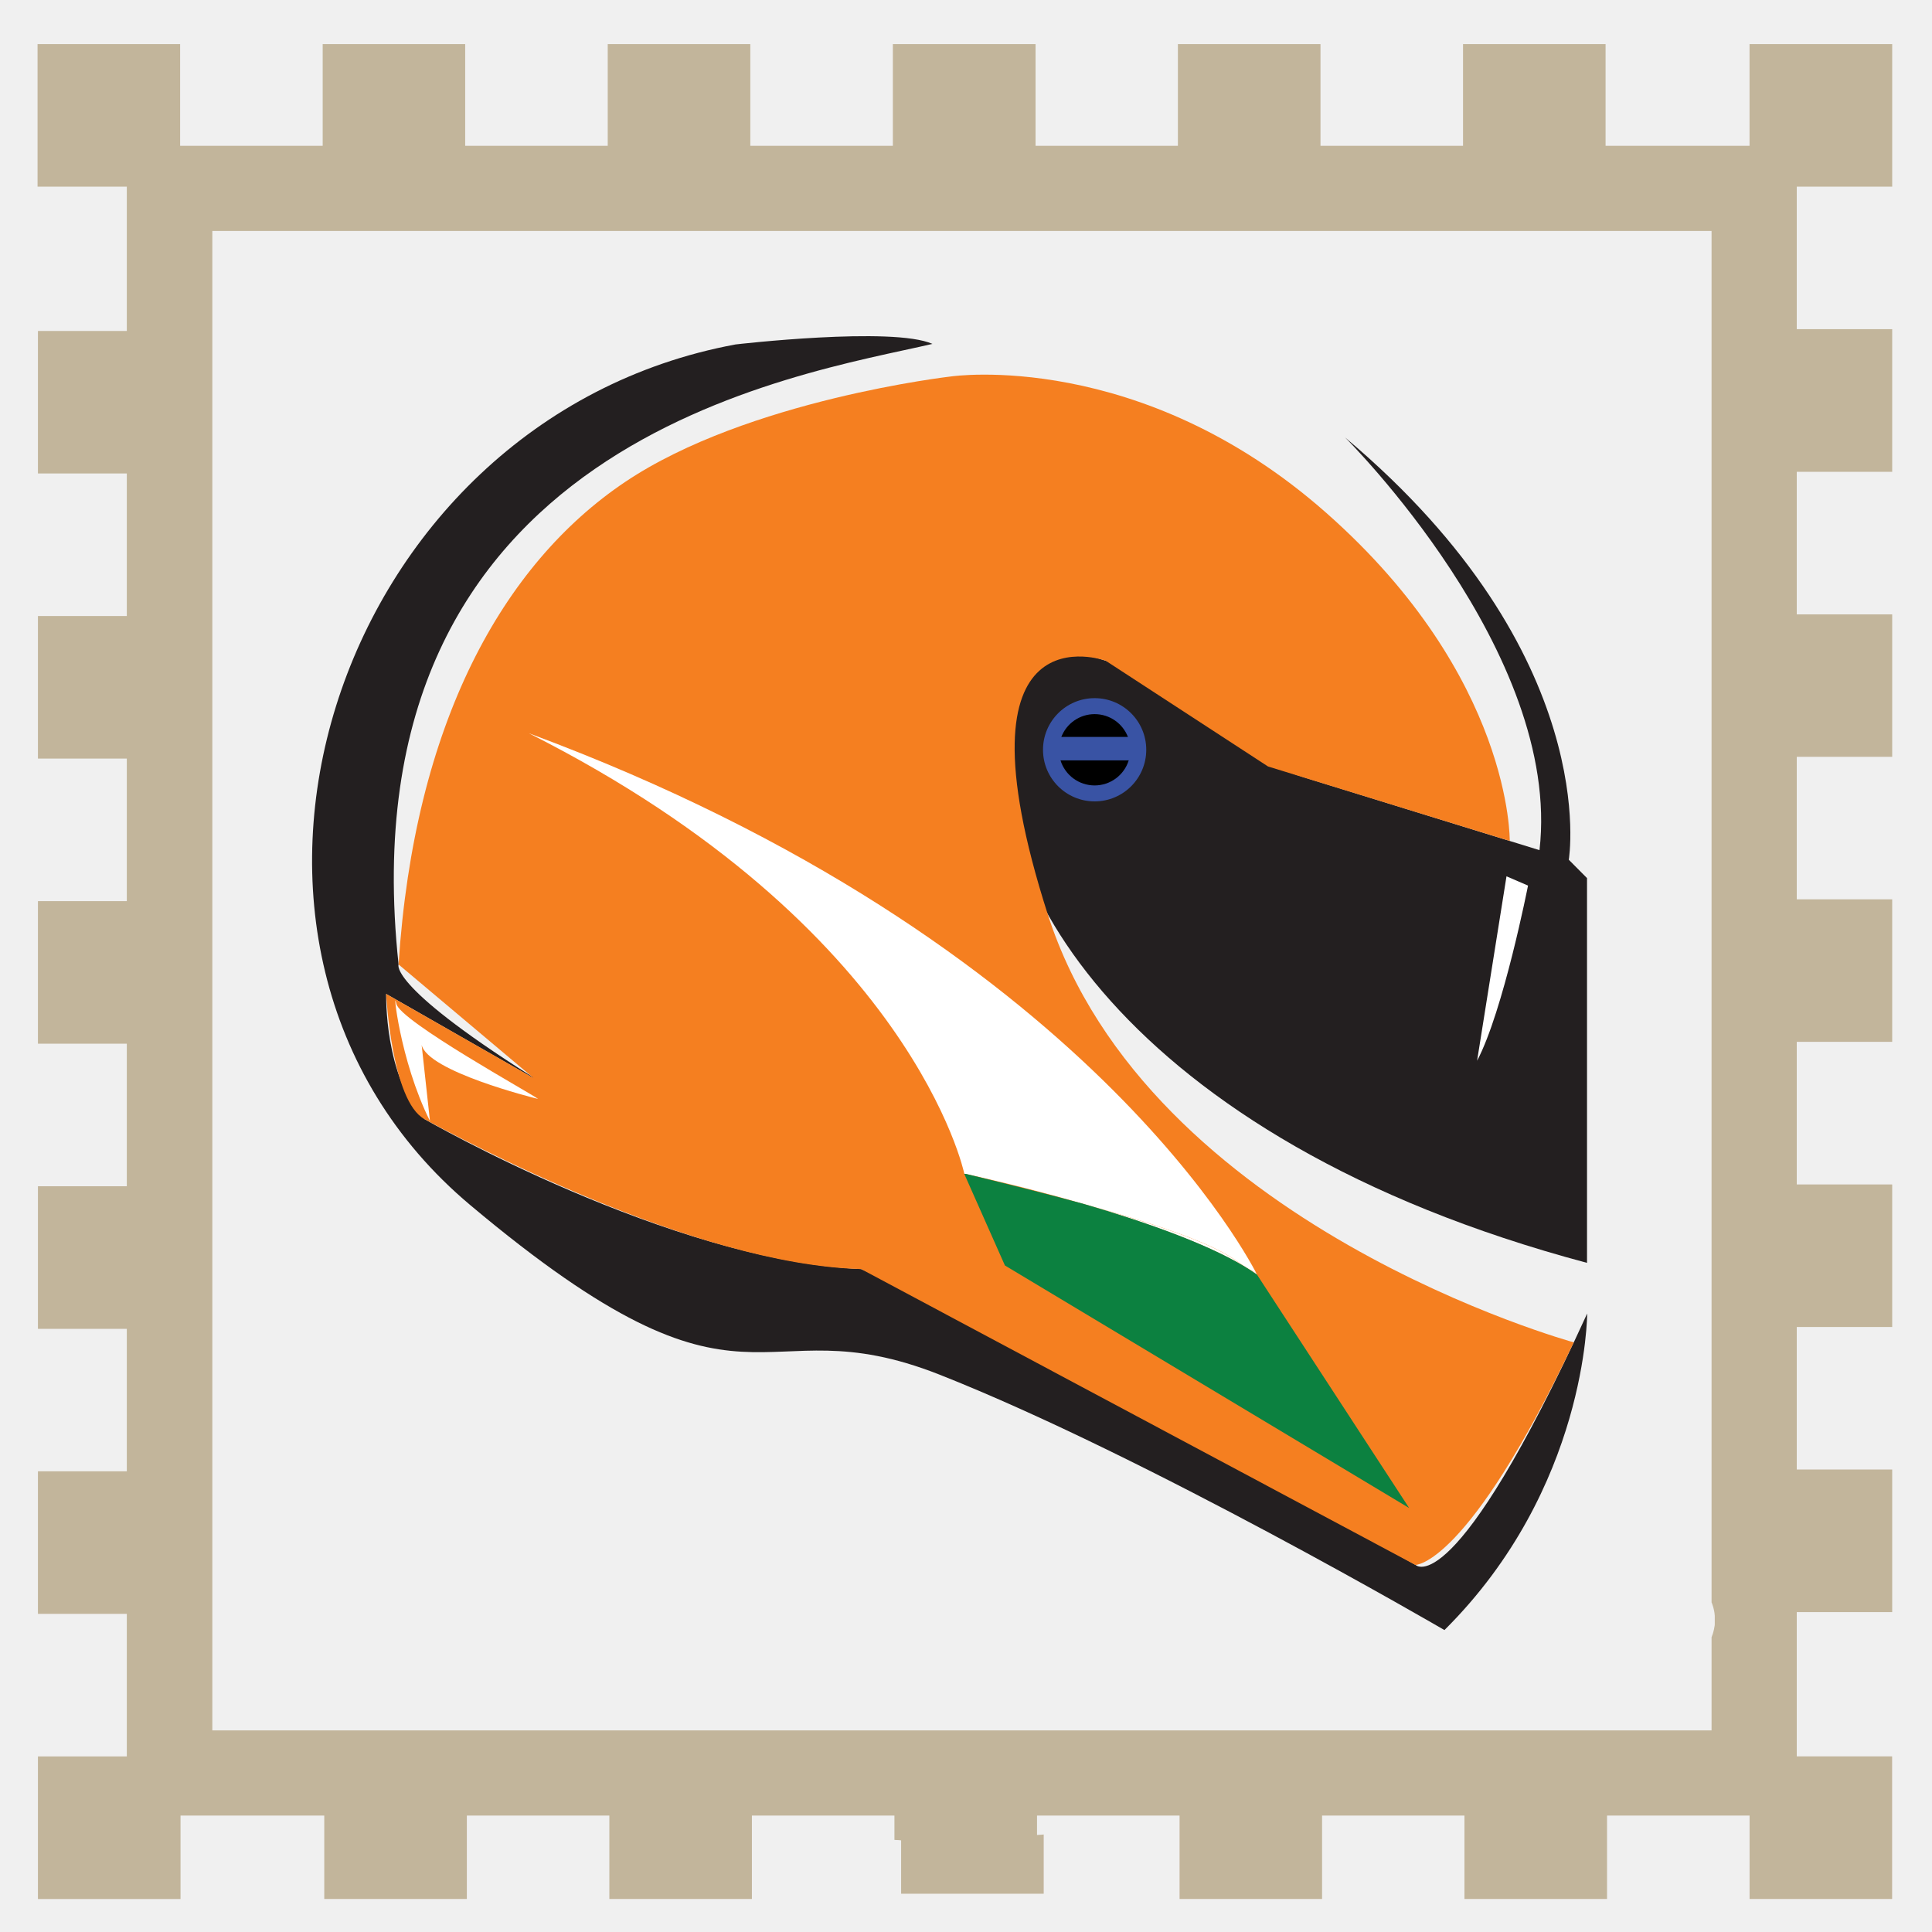
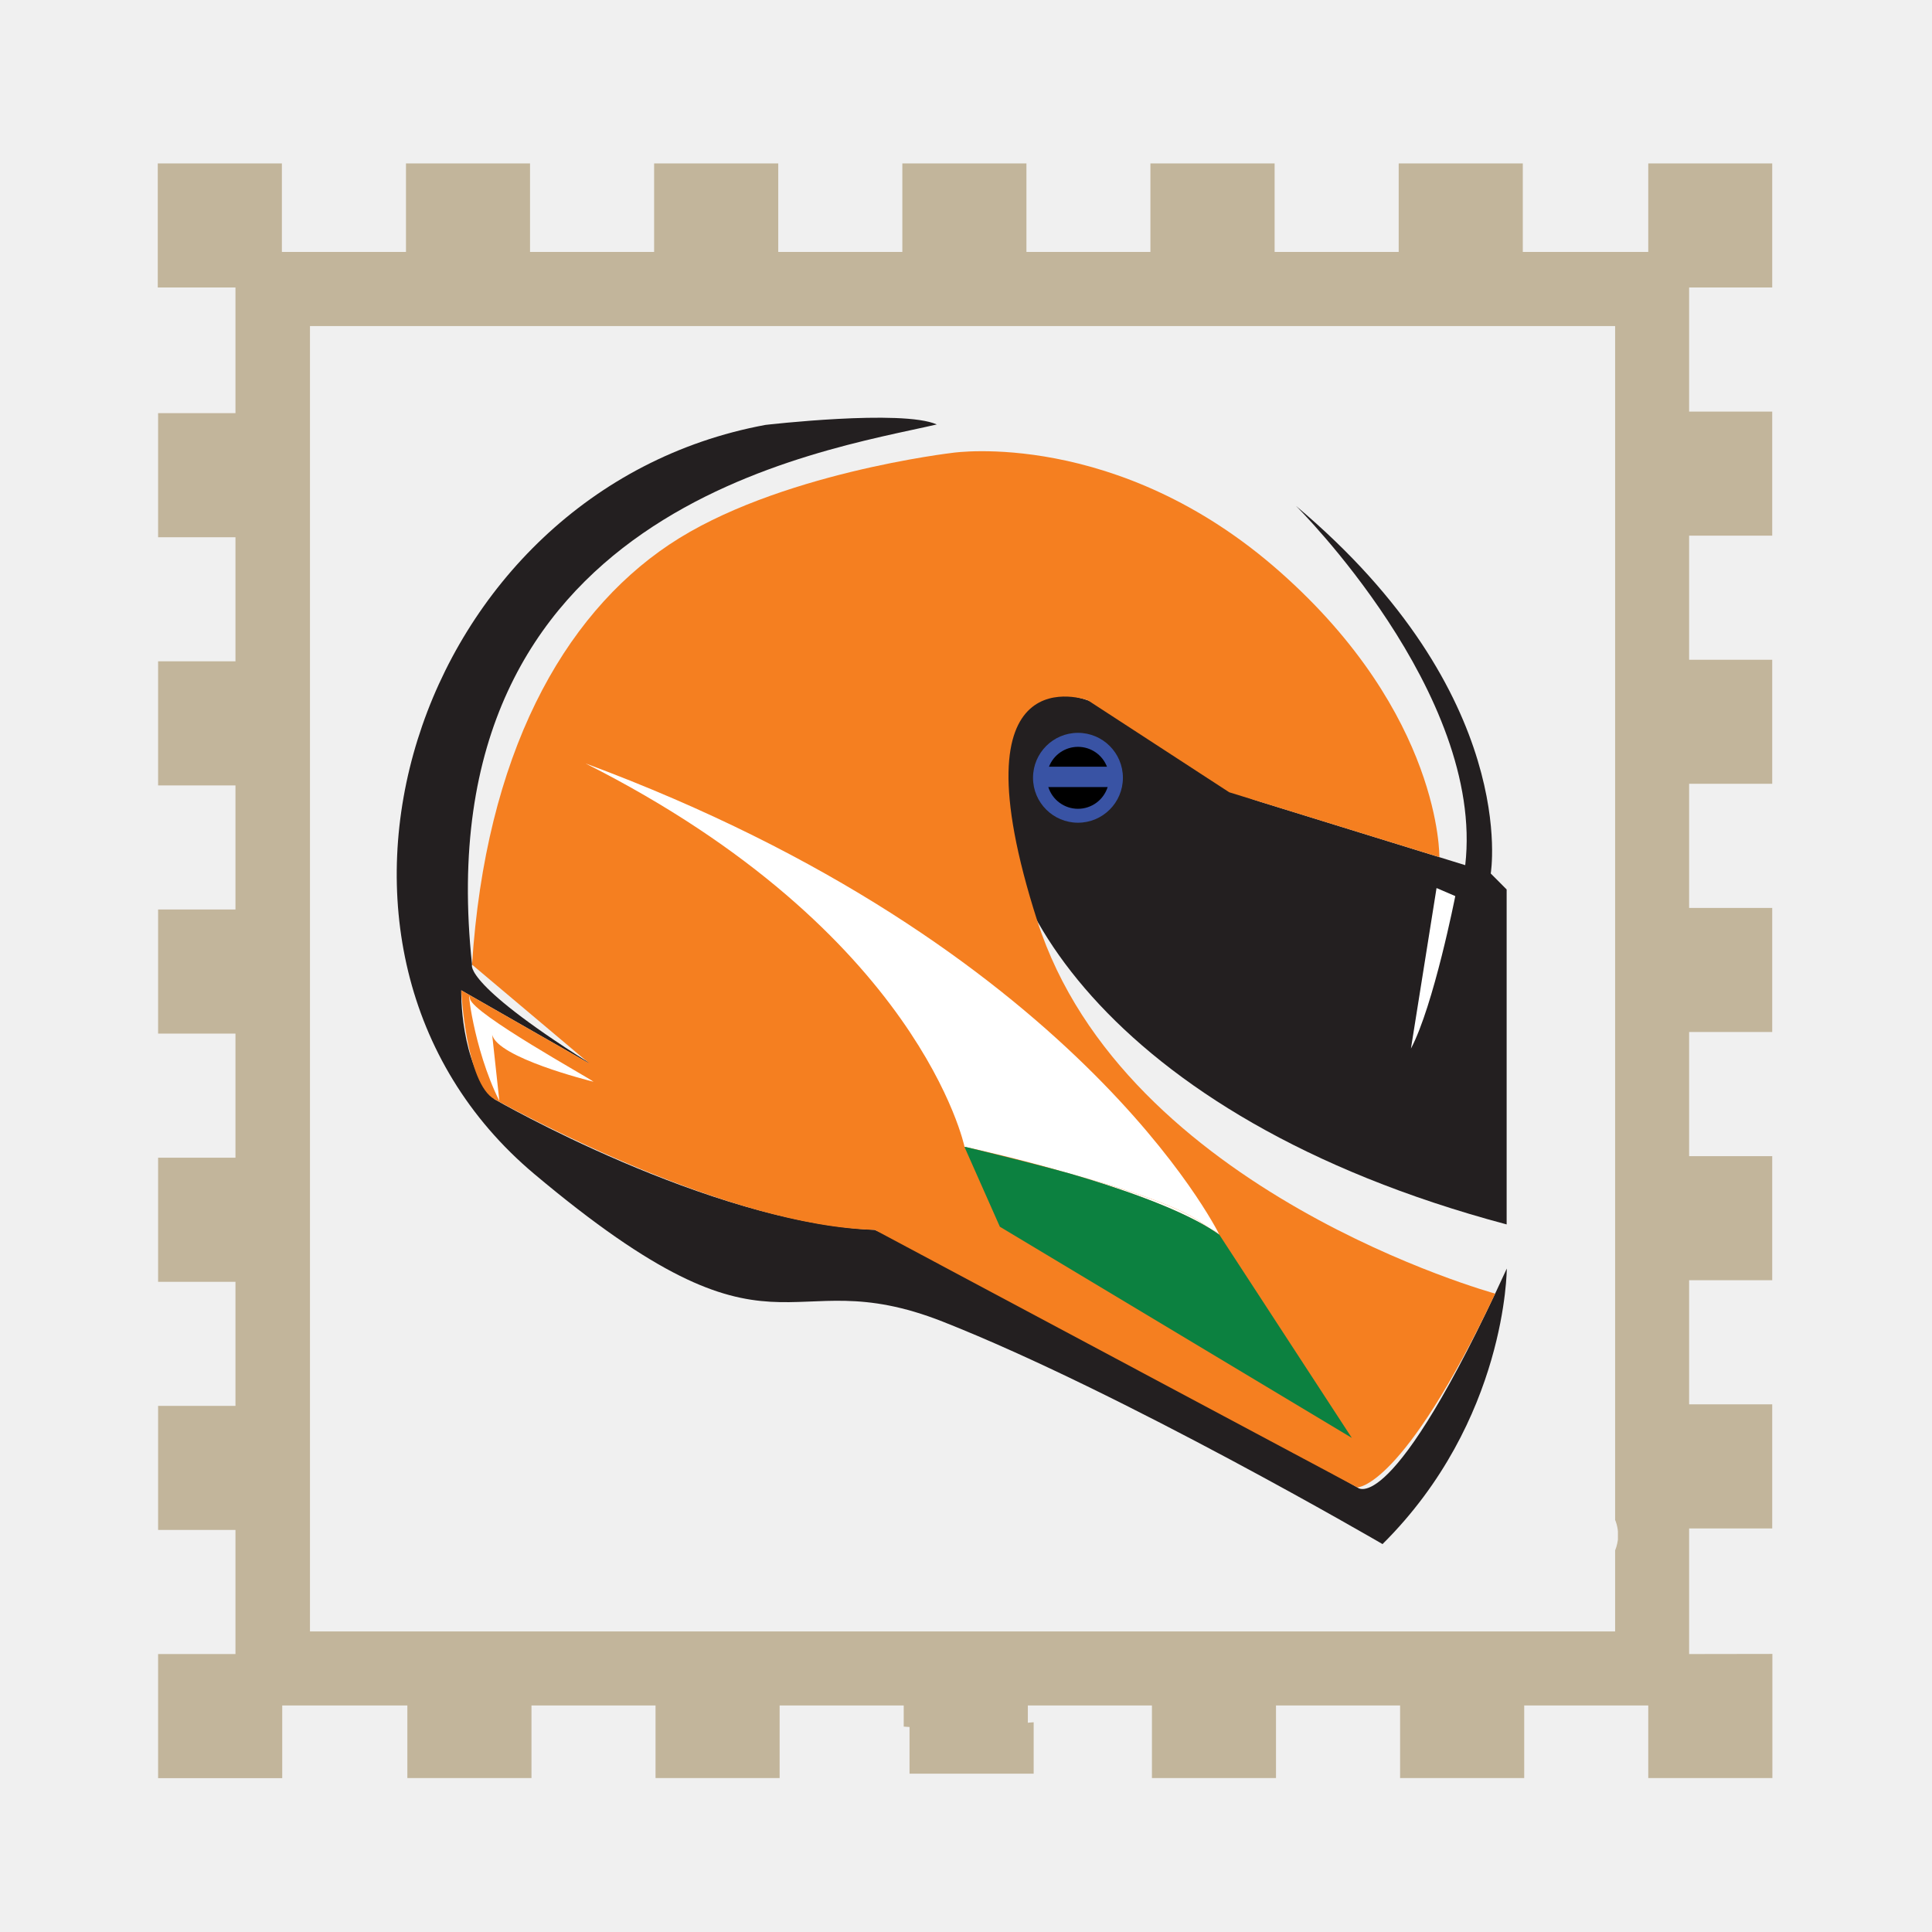
- <svg xmlns="http://www.w3.org/2000/svg" id="Layer_1" data-name="Layer 1" viewBox="0 0 500 500">
+ <svg xmlns="http://www.w3.org/2000/svg" id="Layer_1" data-name="Layer 1" viewBox="0 0 574.35 574.35">
  <defs>
    <style>.cls-1{fill:#c2b59b;}.cls-2,.cls-5{fill:#fff;}.cls-2{opacity:0.25;}.cls-3{fill:#231f20;}.cls-4{fill:#f57f20;}.cls-6{fill:#0c8140;}.cls-7{fill:#3953a4;}</style>
  </defs>
-   <path class="cls-1" d="M445.51,417.22a3.07,3.07,0,0,0,0-.42c0-.23,0-.47-.07-.7s-.07-.45-.12-.68a10.11,10.11,0,0,0-.44-1.57,2.67,2.67,0,0,0-.09-.26c0-.1-.08-.18-.11-.27v9.05a12.17,12.17,0,0,0,.64-2.1c0-.23.09-.46.12-.68s0-.47.07-.7a3.07,3.07,0,0,0,0-.42c0-.21,0-.42,0-.62S445.52,417.43,445.51,417.22Zm0,0a3.07,3.07,0,0,0,0-.42c0-.23,0-.47-.07-.7s-.07-.45-.12-.68a10.11,10.11,0,0,0-.44-1.57,2.67,2.67,0,0,0-.09-.26c0-.1-.08-.18-.11-.27v9.05a12.17,12.17,0,0,0,.64-2.1c0-.23.09-.46.12-.68s0-.47.07-.7a3.07,3.07,0,0,0,0-.42c0-.21,0-.42,0-.62S445.52,417.43,445.51,417.22Zm0,0a3.07,3.07,0,0,0,0-.42c0-.23,0-.47-.07-.7s-.07-.45-.12-.68a10.11,10.11,0,0,0-.44-1.57,2.67,2.67,0,0,0-.09-.26c0-.1-.08-.18-.11-.27v9.05a12.17,12.17,0,0,0,.64-2.1c0-.23.09-.46.12-.68s0-.47.07-.7a3.07,3.07,0,0,0,0-.42c0-.21,0-.42,0-.62S445.52,417.43,445.51,417.22Zm0,0a3.07,3.07,0,0,0,0-.42c0-.23,0-.47-.07-.7s-.07-.45-.12-.68a10.11,10.11,0,0,0-.44-1.57,2.67,2.67,0,0,0-.09-.26c0-.1-.08-.18-.11-.27v9.05a12.17,12.17,0,0,0,.64-2.1c0-.23.09-.46.12-.68s0-.47.07-.7a3.07,3.07,0,0,0,0-.42c0-.21,0-.42,0-.62S445.52,417.43,445.51,417.22ZM233.21,474.8v15.29h36.9V474.77q-9.23.75-18.66.76Q242.24,475.53,233.21,474.8Zm212.3-57.58a3.07,3.07,0,0,0,0-.42c0-.23,0-.47-.07-.7s-.07-.45-.12-.68a10.11,10.11,0,0,0-.44-1.57,2.67,2.67,0,0,0-.09-.26c0-.1-.08-.18-.11-.27v9.05a12.17,12.17,0,0,0,.64-2.1c0-.23.09-.46.12-.68s0-.47.07-.7a3.07,3.07,0,0,0,0-.42c0-.21,0-.42,0-.62S445.52,417.43,445.51,417.22Zm0,0a3.07,3.07,0,0,0,0-.42c0-.23,0-.47-.07-.7s-.07-.45-.12-.68a10.11,10.11,0,0,0-.44-1.57,2.67,2.67,0,0,0-.09-.26c0-.1-.08-.18-.11-.27v9.05a12.17,12.17,0,0,0,.64-2.1c0-.23.09-.46.12-.68s0-.47.07-.7a3.07,3.07,0,0,0,0-.42c0-.21,0-.42,0-.62S445.52,417.43,445.51,417.22Zm0,0a3.07,3.07,0,0,0,0-.42c0-.23,0-.47-.07-.7s-.07-.45-.12-.68a10.11,10.11,0,0,0-.44-1.57,2.67,2.67,0,0,0-.09-.26c0-.1-.08-.18-.11-.27v9.05a12.17,12.17,0,0,0,.64-2.1c0-.23.09-.46.12-.68s0-.47.07-.7a3.07,3.07,0,0,0,0-.42c0-.21,0-.42,0-.62S445.52,417.43,445.51,417.22Z" />
-   <path class="cls-1" d="M465,454.55V417.21h24.7v-36.9H465V343.42h24.7V306.53H465v-36.9h24.7V232.75H465V195.86h24.7V159H465v-36.9h24.7V85.19H465V48.3h24.7V11.41H452.78V37.73H415.52V11.41H378.63V37.73H341.74V11.41h-36.9V37.73H268V11.41H231.07V37.73H194.18V11.41h-36.9V37.73H120.39V11.41H83.51V37.73H46.62V11.41H9.72V48.3h23.1V85.65h-23v36.89H32.82v36.89h-23v36.89H32.82v36.89h-23V270.1H32.82V307h-23v36.9H32.82v36.88h-23v36.89H32.82v36.89h-23v36.9h36.9V469.87H83.92v21.58h36.9V469.87H157.7v21.58h36.89V469.87h36.89v6.29q9,.73,18.24.73,9.42,0,18.66-.76v-6.26h36.89v21.58h36.88V469.87H379v21.58h36.9V469.87h36.89v21.58h36.89v-36.9Zm-22.05-6.72h-388V59.77h388V414.68c0,.09.08.17.11.27a2.67,2.67,0,0,1,.09.26,10.11,10.11,0,0,1,.44,1.57c.05.23.09.46.12.68s.05.47.07.7a3.07,3.07,0,0,1,0,.42c0,.21,0,.42,0,.63s0,.41,0,.62a3.07,3.07,0,0,1,0,.42c0,.23,0,.47-.07.7s-.07.45-.12.68a12.17,12.17,0,0,1-.64,2.1Z" />
-   <path class="cls-2" d="M292,329c27.59,7.62,30.45,11.06,33.53,13.07C317.16,337.06,303.83,332.49,292,329Z" />
-   <path class="cls-2" d="M328,343.75c-.65-.46-1.35-.92-2.08-1.37a11.69,11.69,0,0,0,1.12.57,2.16,2.16,0,0,1,.95.79Z" />
-   <path class="cls-3" d="M241.32,89c-34.25,8-152.75,24.79-138.17,160.6,0,0-2.94,5.76,38,31.19L99.94,257.23s-.53,21.68,9.91,32.39c0,0,63.44,36.67,113,38.81,0,0,35.07,14.73,143.48,76.56,0,0,9.9,10.44,44.43-65.05,0,0,0,45.24-36.94,81.92,0,0-77.18-45-130.71-66.12-48.18-19-47.94,17.85-121.45-43.9-79.42-66.73-36-203.32,68.71-222.7C190.33,89.14,231,84.42,241.32,89Z" />
-   <path class="cls-3" d="M410.72,326.83V227.25L406,222.5s9-53.07-57.9-109.29c0,0,56.21,55.68,50.32,106.81l-61-18.86A65.93,65.93,0,0,1,320.33,193L301,180.14s-30.51-28.38-39.61,8S290.27,294.71,410.72,326.83Z" />
-   <path class="cls-4" d="M390.72,217.64s.73-42.32-47.45-84.88-97.11-35.34-97.11-35.34-52.65,6-84.38,27.31-54.61,62.63-58.63,124.87L138.08,279,99.94,257.23s1.38,27.75,9.91,32.39,69.59,37.74,113,38.81L366.29,405s13.43.44,41-57.6c0,0-110.28-30.19-136.13-110.77s15-65.63,15-65.63l42,27.36Z" />
-   <path class="cls-5" d="M111.27,290.11c-7.94-15.91-9.71-35.49-8.7-30.34.87,4.47,35.49,23.56,36.69,24.64,0,0,0,0,0,0-1.41-.35-28.57-7.15-30.14-14Z" />
-   <path class="cls-5" d="M325.33,329.9a2.66,2.66,0,0,0-1.17-1,12.87,12.87,0,0,1-1.39-.71l-.54-.34c-3.81-2.48-7.35-6.75-41.53-16.19-15-4.36-28.1-7.26-30.7-7.83l-.22,0-.21-.05h0s-13.22-63.83-112.67-114C282.43,243.7,324.68,328.57,325.33,329.9Z" />
-   <path class="cls-5" d="M322.23,327.87c-10.33-6.24-26.85-11.91-41.53-16.19C314.88,321.12,318.42,325.39,322.23,327.87Z" />
-   <path class="cls-5" d="M325.34,329.91c-.8-.57-1.66-1.14-2.57-1.7a12.87,12.87,0,0,0,1.39.71,2.66,2.66,0,0,1,1.17,1A0,0,0,0,0,325.34,329.91Z" />
-   <path class="cls-6" d="M364.69,390.28,260.07,327.5l-10.54-23.75h0l.21.05.22,0c12.33,3,22.42,5.55,30.7,7.83,14.68,4.28,31.2,9.95,41.53,16.19l.54.34c.91.56,1.77,1.13,2.57,1.7Z" />
-   <circle class="cls-7" cx="283.29" cy="194.04" r="13.36" />
-   <path d="M291.93,190.78H274.65a9.24,9.24,0,0,1,17.28,0Z" />
-   <path d="M292.12,196.76a9.25,9.25,0,0,1-17.67,0Z" />
-   <path class="cls-7" d="M292.52,194a9.37,9.37,0,0,1-.4,2.72H274.45a9.37,9.37,0,0,1-.4-2.72,9.07,9.07,0,0,1,.6-3.26h17.28A9.07,9.07,0,0,1,292.52,194Z" />
-   <path class="cls-5" d="M389.88,226.79l5.57,2.4s-6.4,32.53-13.18,45.33Z" />
+   <path class="cls-1" d="M482.69,454.4a3.07,3.07,0,0,0,0-.42c0-.23,0-.47-.07-.7s-.07-.45-.12-.68A10.11,10.11,0,0,0,482,451a2.67,2.67,0,0,0-.09-.26c0-.1-.08-.18-.11-.27v9.05a12.17,12.17,0,0,0,.64-2.1c0-.23.09-.46.12-.68s.05-.47.07-.7a3.07,3.07,0,0,0,0-.42c0-.21,0-.42,0-.62S482.7,454.61,482.69,454.4Zm0,0a3.07,3.07,0,0,0,0-.42c0-.23,0-.47-.07-.7s-.07-.45-.12-.68A10.11,10.11,0,0,0,482,451a2.67,2.67,0,0,0-.09-.26c0-.1-.08-.18-.11-.27v9.05a12.17,12.17,0,0,0,.64-2.1c0-.23.09-.46.12-.68s.05-.47.07-.7a3.07,3.07,0,0,0,0-.42c0-.21,0-.42,0-.62S482.7,454.61,482.69,454.4Zm0,0a3.07,3.07,0,0,0,0-.42c0-.23,0-.47-.07-.7s-.07-.45-.12-.68A10.11,10.11,0,0,0,482,451a2.67,2.67,0,0,0-.09-.26c0-.1-.08-.18-.11-.27v9.05a12.17,12.17,0,0,0,.64-2.1c0-.23.09-.46.12-.68s.05-.47.07-.7a3.07,3.07,0,0,0,0-.42c0-.21,0-.42,0-.62S482.7,454.61,482.69,454.4Zm0,0a3.07,3.07,0,0,0,0-.42c0-.23,0-.47-.07-.7s-.07-.45-.12-.68A10.11,10.11,0,0,0,482,451a2.67,2.67,0,0,0-.09-.26c0-.1-.08-.18-.11-.27v9.05a12.17,12.17,0,0,0,.64-2.1c0-.23.09-.46.12-.68s.05-.47.07-.7a3.07,3.07,0,0,0,0-.42c0-.21,0-.42,0-.62S482.7,454.61,482.69,454.4ZM270.39,512v15.29h36.9V512q-9.23.75-18.66.76Q279.42,512.71,270.39,512Zm212.3-57.58a3.07,3.07,0,0,0,0-.42c0-.23,0-.47-.07-.7s-.07-.45-.12-.68A10.11,10.11,0,0,0,482,451a2.67,2.67,0,0,0-.09-.26c0-.1-.08-.18-.11-.27v9.05a12.17,12.17,0,0,0,.64-2.1c0-.23.09-.46.12-.68s.05-.47.07-.7a3.07,3.07,0,0,0,0-.42c0-.21,0-.42,0-.62S482.7,454.61,482.69,454.4Zm0,0a3.07,3.07,0,0,0,0-.42c0-.23,0-.47-.07-.7s-.07-.45-.12-.68A10.11,10.11,0,0,0,482,451a2.67,2.67,0,0,0-.09-.26c0-.1-.08-.18-.11-.27v9.05a12.17,12.17,0,0,0,.64-2.1c0-.23.09-.46.12-.68s.05-.47.07-.7a3.07,3.07,0,0,0,0-.42c0-.21,0-.42,0-.62S482.7,454.61,482.69,454.4Zm0,0a3.07,3.07,0,0,0,0-.42c0-.23,0-.47-.07-.7s-.07-.45-.12-.68A10.11,10.11,0,0,0,482,451a2.67,2.67,0,0,0-.09-.26c0-.1-.08-.18-.11-.27v9.05a12.17,12.17,0,0,0,.64-2.1c0-.23.09-.46.12-.68s.05-.47.07-.7a3.07,3.07,0,0,0,0-.42c0-.21,0-.42,0-.62S482.7,454.61,482.69,454.4Z" />
+   <path class="cls-1" d="M502.15,491.72V454.38h24.7v-36.9h-24.7V380.59h24.7V343.7h-24.7V306.8h24.7V269.92h-24.7V233h24.7V196.14h-24.7v-36.9h24.7V122.36h-24.7V85.47h24.7V48.58H490V74.9H452.7V48.58H415.81V74.9H378.92V48.58H342V74.9H305.14V48.58H268.25V74.9H231.36V48.58h-36.9V74.9H157.57V48.58H120.69V74.9H83.8V48.58H46.9V85.47H70v37.35H47v36.89H70V196.6H47v36.89H70v36.89H47v36.89H70v36.89H47v36.9H70v36.88H47v36.89H70v36.89H47v36.9h36.9V507H121.1v21.58H158V507h36.88v21.58h36.89V507h36.89v6.29q9,.74,18.24.73,9.42,0,18.66-.76V507h36.89v21.58h36.88V507h36.89v21.58h36.9V507H490v21.58H526.9v-36.9Zm-22-6.72h-388V96.94h388V451.85c0,.09.08.17.11.27a2.67,2.67,0,0,1,.09.26,10.11,10.11,0,0,1,.44,1.57c.05.23.09.46.12.68s.05.47.07.7a3.07,3.07,0,0,1,0,.42c0,.21,0,.42,0,.63s0,.41,0,.62a3.07,3.07,0,0,1,0,.42c0,.23,0,.47-.07.7s-.07.45-.12.68a12.17,12.17,0,0,1-.64,2.1Z" />
+   <path class="cls-2" d="M329.16,366.21c27.59,7.62,30.44,11.07,33.52,13.07C354.34,374.24,341,369.66,329.16,366.21Z" />
+   <path class="cls-2" d="M365.19,380.93q-1-.69-2.07-1.38a8.38,8.38,0,0,0,1.12.57,2.15,2.15,0,0,1,.94.8Z" />
+   <path class="cls-3" d="M278.49,126.18C244.24,134.13,125.75,151,140.33,286.77c0,0-3,5.76,38,31.19L137.12,294.4s-.54,21.69,9.9,32.39c0,0,63.44,36.68,113,38.82,0,0,35.07,14.72,143.48,76.56,0,0,9.91,10.44,44.44-65.05,0,0,0,45.24-36.94,81.91,0,0-77.19-45-130.71-66.12-48.19-19-47.95,17.85-121.45-43.9-79.43-66.72-36-203.32,68.7-222.69C227.5,126.32,268.14,121.6,278.49,126.18Z" />
+   <path class="cls-3" d="M447.9,364V264.42l-4.73-4.75s9-53.07-57.91-109.28c0,0,56.21,55.68,50.33,106.81l-61-18.87a65.83,65.83,0,0,1-17.06-8.11l-19.36-12.91s-30.52-28.37-39.62,8S327.44,331.88,447.9,364Z" />
+   <path class="cls-4" d="M427.9,254.82s.73-42.33-47.46-84.89-97.11-35.33-97.11-35.33-52.64,6.05-84.38,27.3-54.61,62.64-58.62,124.87l34.93,29.43-38.14-21.8s1.38,27.76,9.9,32.39,69.6,37.75,113,38.82l143.48,76.56s13.43.43,41-57.6c0,0-110.27-30.19-136.12-110.77s15-65.63,15-65.63l42.05,27.36Z" />
+   <path class="cls-5" d="M148.45,327.29c-7.94-15.91-9.72-35.49-8.71-30.34.88,4.47,35.49,23.56,36.7,24.63,0,0,0,0,0,0-1.41-.35-28.57-7.16-30.13-14Z" />
+   <path class="cls-5" d="M362.51,367.07a2.73,2.73,0,0,0-1.17-1,11.27,11.27,0,0,1-1.39-.7l-.54-.34c-3.82-2.48-7.36-6.75-41.54-16.19-15-4.36-28.1-7.27-30.7-7.83l-.21,0-.21-.05h0s-13.22-63.84-112.68-114C319.61,280.87,361.86,365.75,362.51,367.07Z" />
+   <path class="cls-5" d="M359.41,365.05c-10.34-6.25-26.86-11.92-41.54-16.19C352.05,358.3,355.59,362.57,359.41,365.05Z" />
+   <path class="cls-5" d="M362.52,367.09c-.81-.57-1.67-1.14-2.57-1.7a11.27,11.27,0,0,0,1.39.7,2.73,2.73,0,0,1,1.17,1Z" />
+   <path class="cls-6" d="M401.87,427.46,297.24,364.68l-10.53-23.75h0l.21.05.21,0c12.34,3,22.42,5.55,30.7,7.83,14.68,4.27,31.2,9.94,41.54,16.19l.54.34c.9.56,1.76,1.13,2.57,1.7Z" />
+   <circle class="cls-7" cx="320.46" cy="231.22" r="13.36" />
+   <path d="M329.11,228H311.82a9.24,9.24,0,0,1,17.29,0Z" />
+   <path d="M329.3,233.93a9.25,9.25,0,0,1-17.67,0Z" />
+   <path class="cls-7" d="M329.7,231.22a9.35,9.35,0,0,1-.4,2.71H311.63a9.35,9.35,0,0,1-.4-2.71,9,9,0,0,1,.59-3.26h17.29A9.25,9.25,0,0,1,329.7,231.22Z" />
+   <path class="cls-5" d="M427.06,264l5.57,2.39s-6.4,32.53-13.18,45.33Z" />
</svg>
